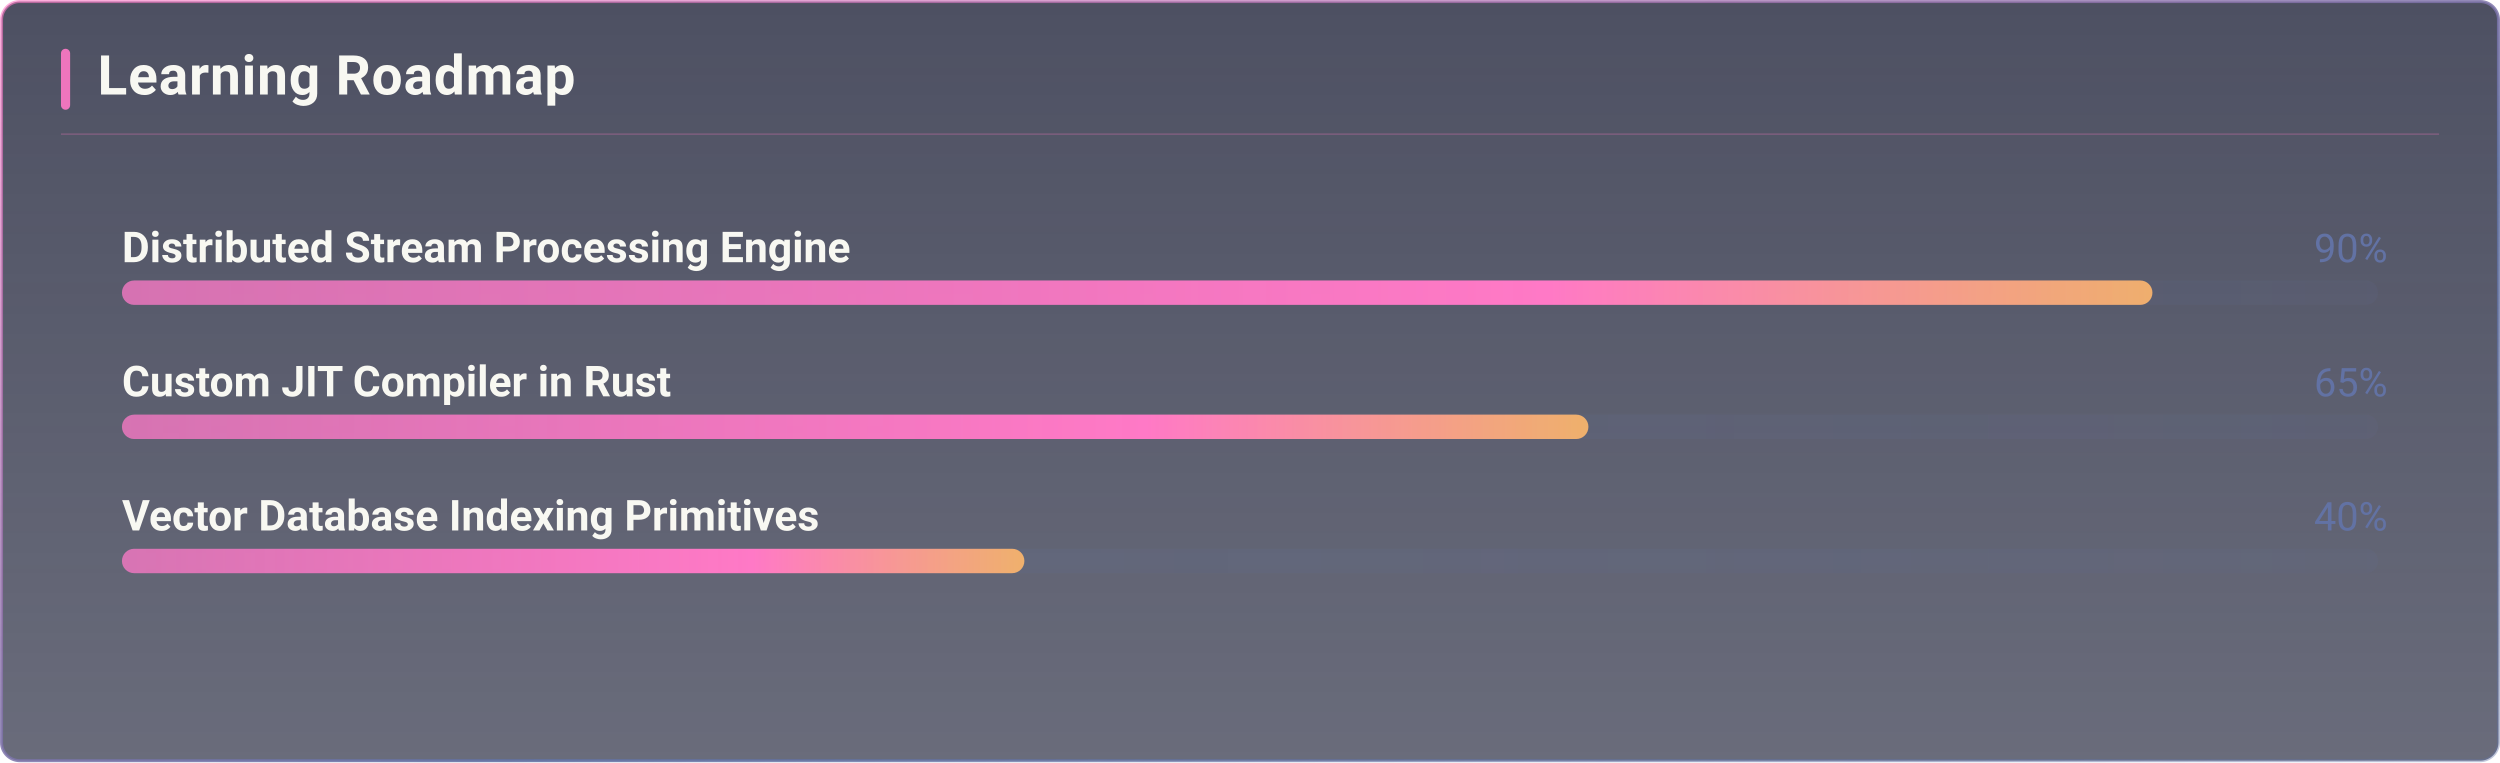
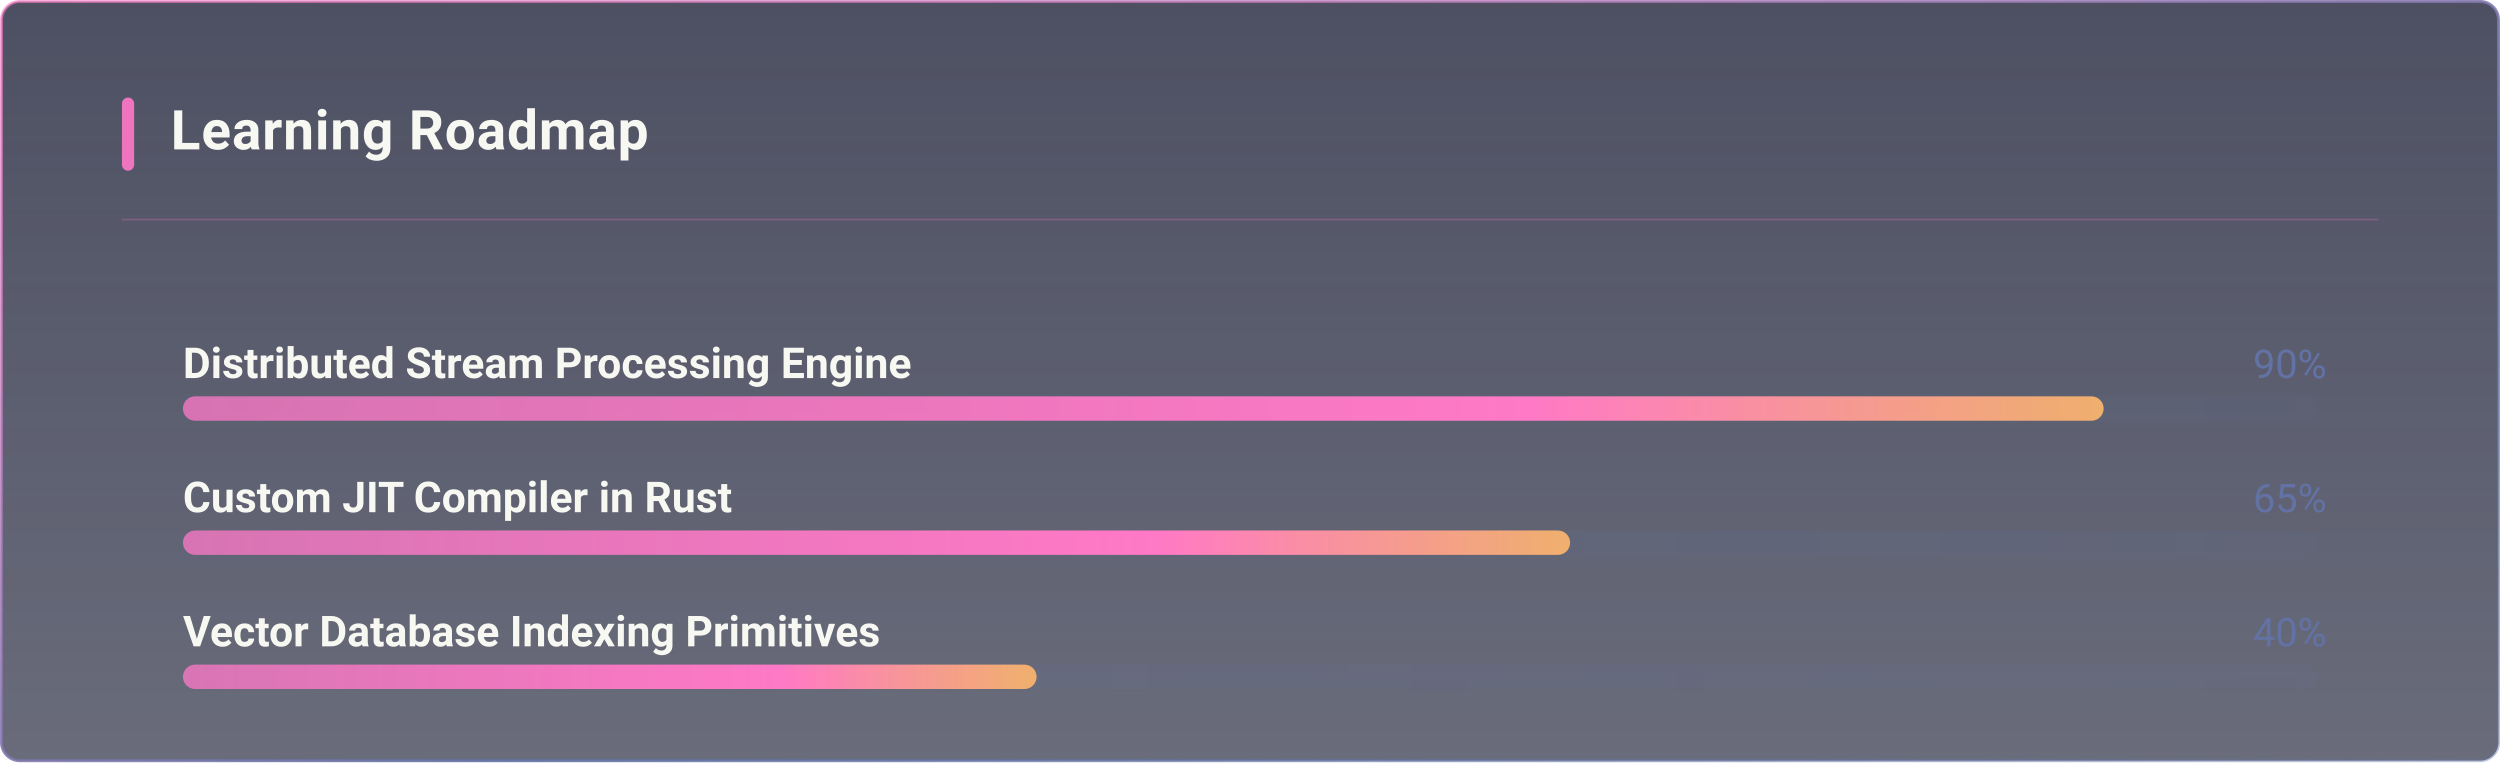
<svg xmlns="http://www.w3.org/2000/svg" width="820" height="250" viewBox="0 0 820 250" role="img">
  <defs>
    <linearGradient id="pf-progress-grad" x1="0%" y1="0%" x2="100%" y2="0%">
      <stop offset="0%" stop-color="#FF79C6" stop-opacity="0.75" />
      <stop offset="70%" stop-color="#FF79C6" />
      <stop offset="100%" stop-color="#FFB86C" stop-opacity="0.9" />
    </linearGradient>
    <linearGradient id="pf-card-border" x1="0%" y1="0%" x2="100%" y2="100%">
      <stop offset="0%" stop-color="#FF79C6" stop-opacity="0.6" />
      <stop offset="60%" stop-color="#6272A4" stop-opacity="0.9" />
      <stop offset="100%" stop-color="#6272A4" stop-opacity="0.4" />
    </linearGradient>
    <linearGradient id="pf-card-bg" x1="0%" y1="0%" x2="0%" y2="100%">
      <stop offset="0%" stop-color="#44475A" stop-opacity="0.95" />
      <stop offset="100%" stop-color="#44475A" stop-opacity="0.8" />
    </linearGradient>
    <linearGradient id="pf-card-gradient" x1="0%" y1="0%" x2="100%" y2="0%">
      <stop offset="0%" stop-color="#3b0918" />
      <stop offset="50%" stop-color="#1e1333" />
      <stop offset="100%" stop-color="#091629" />
    </linearGradient>
    <linearGradient id="pf-track-bg" x1="0%" y1="0%" x2="100%" y2="0%">
      <stop offset="0%" stop-color="#6272A4" stop-opacity="0.15" />
      <stop offset="100%" stop-color="#6272A4" stop-opacity="0.08" />
    </linearGradient>
    <linearGradient id="pf-badge-0" x1="0%" y1="0%" x2="100%" y2="100%">
      <stop offset="0%" stop-color="#3B82F6" stop-opacity="0.25" />
      <stop offset="100%" stop-color="#3B82F6" stop-opacity="0.1" />
    </linearGradient>
    <linearGradient id="pf-badge-1" x1="0%" y1="0%" x2="100%" y2="100%">
      <stop offset="0%" stop-color="#10B981" stop-opacity="0.25" />
      <stop offset="100%" stop-color="#10B981" stop-opacity="0.1" />
    </linearGradient>
    <linearGradient id="pf-badge-2" x1="0%" y1="0%" x2="100%" y2="100%">
      <stop offset="0%" stop-color="#8B5CF6" stop-opacity="0.25" />
      <stop offset="100%" stop-color="#8B5CF6" stop-opacity="0.1" />
    </linearGradient>
    <linearGradient id="pf-badge-3" x1="0%" y1="0%" x2="100%" y2="100%">
      <stop offset="0%" stop-color="#F59E0B" stop-opacity="0.25" />
      <stop offset="100%" stop-color="#F59E0B" stop-opacity="0.1" />
    </linearGradient>
    <linearGradient id="pf-badge-4" x1="0%" y1="0%" x2="100%" y2="100%">
      <stop offset="0%" stop-color="#EF4444" stop-opacity="0.25" />
      <stop offset="100%" stop-color="#EF4444" stop-opacity="0.1" />
    </linearGradient>
    <linearGradient id="pf-badge-5" x1="0%" y1="0%" x2="100%" y2="100%">
      <stop offset="0%" stop-color="#06B6D4" stop-opacity="0.25" />
      <stop offset="100%" stop-color="#06B6D4" stop-opacity="0.1" />
    </linearGradient>
    <linearGradient id="pf-badge-6" x1="0%" y1="0%" x2="100%" y2="100%">
      <stop offset="0%" stop-color="#EC4899" stop-opacity="0.25" />
      <stop offset="100%" stop-color="#EC4899" stop-opacity="0.1" />
    </linearGradient>
    <linearGradient id="pf-badge-7" x1="0%" y1="0%" x2="100%" y2="100%">
      <stop offset="0%" stop-color="#84CC16" stop-opacity="0.25" />
      <stop offset="100%" stop-color="#84CC16" stop-opacity="0.1" />
    </linearGradient>
  </defs>
  <svg x="0" y="0" width="820" height="250" viewBox="0 0 820 250" fill="none" role="group">
    <rect x="0.5" y="0.5" width="819" height="249" fill="url(#pf-card-bg)" stroke="url(#pf-card-border)" stroke-width="1" rx="6" />
-     <rect x="20" y="16" width="3" height="20" rx="1.5" fill="#FF79C6" opacity="0.9" />
-     <text x="32" y="31" font-family="system-ui, -apple-system, BlinkMacSystemFont, 'Segoe UI', Roboto, Helvetica, Arial, sans-serif" font-size="18" font-weight="700" fill="#F8F8F2" letter-spacing="0.3">Learning Roadmap</text>
-     <line x1="20" y1="44" x2="800" y2="44" stroke="#FF79C6" stroke-width="0.5" stroke-opacity="0.25" />
-     <text x="40" y="86" font-family="system-ui, -apple-system, BlinkMacSystemFont, 'Segoe UI', Roboto, Helvetica, Arial, sans-serif" font-size="14" font-weight="600" fill="#F8F8F2">Distributed Stream Processing Engine</text>
-     <text x="759" y="86" font-family="system-ui, -apple-system, BlinkMacSystemFont, 'Segoe UI', Roboto, Helvetica, Arial, sans-serif" font-size="13" font-weight="normal" fill="#6272A4">90%</text>
+     <rect x="40" y="32" width="4" height="24" rx="2" fill="#FF79C6" opacity="0.9" />
+     <text x="56" y="49" font-family="system-ui, -apple-system, BlinkMacSystemFont, 'Segoe UI', Roboto, Helvetica, Arial, sans-serif" font-size="18" font-weight="700" fill="#F8F8F2" letter-spacing="0.3">Learning Roadmap</text>
+     <line x1="40" y1="72" x2="780" y2="72" stroke="#FF79C6" stroke-width="0.5" stroke-opacity="0.25" />
+     <text x="60" y="124" font-family="system-ui, -apple-system, BlinkMacSystemFont, 'Segoe UI', Roboto, Helvetica, Arial, sans-serif" font-size="14" font-weight="600" fill="#F8F8F2">Distributed Stream Processing Engine</text>
+     <text x="739" y="124" font-family="system-ui, -apple-system, BlinkMacSystemFont, 'Segoe UI', Roboto, Helvetica, Arial, sans-serif" font-size="13" font-weight="normal" fill="#6272A4">90%</text>
    <g role="meter" aria-valuenow="90" aria-valuemin="0" aria-valuemax="100">
-       <rect x="40" y="92" width="740" height="8" fill="url(#pf-track-bg)" rx="4" />
-       <rect x="40" y="92" width="666.0" height="8" fill="url(#pf-progress-grad)" rx="4">
-         <animate attributeName="width" from="0" to="666.0" dur="1.32s" calcMode="spline" keySplines="0.25 0.1 0.25 1" fill="freeze" />
+       <rect x="60" y="130" width="700" height="8" fill="url(#pf-track-bg)" rx="4" />
+       <rect x="60" y="130" width="630.0" height="8" fill="url(#pf-progress-grad)" rx="4">
+         <animate attributeName="width" from="0" to="630.0" dur="1.32s" calcMode="spline" keySplines="0.25 0.1 0.25 1" fill="freeze" />
      </rect>
    </g>
-     <text x="40" y="130" font-family="system-ui, -apple-system, BlinkMacSystemFont, 'Segoe UI', Roboto, Helvetica, Arial, sans-serif" font-size="14" font-weight="600" fill="#F8F8F2">Custom JIT Compiler in Rust</text>
-     <text x="759" y="130" font-family="system-ui, -apple-system, BlinkMacSystemFont, 'Segoe UI', Roboto, Helvetica, Arial, sans-serif" font-size="13" font-weight="normal" fill="#6272A4">65%</text>
+     <text x="60" y="168" font-family="system-ui, -apple-system, BlinkMacSystemFont, 'Segoe UI', Roboto, Helvetica, Arial, sans-serif" font-size="14" font-weight="600" fill="#F8F8F2">Custom JIT Compiler in Rust</text>
+     <text x="739" y="168" font-family="system-ui, -apple-system, BlinkMacSystemFont, 'Segoe UI', Roboto, Helvetica, Arial, sans-serif" font-size="13" font-weight="normal" fill="#6272A4">65%</text>
    <g role="meter" aria-valuenow="65" aria-valuemin="0" aria-valuemax="100">
-       <rect x="40" y="136" width="740" height="8" fill="url(#pf-track-bg)" rx="4" />
-       <rect x="40" y="136" width="481.0" height="8" fill="url(#pf-progress-grad)" rx="4">
-         <animate attributeName="width" from="0" to="481.0" dur="1.12s" calcMode="spline" keySplines="0.25 0.1 0.25 1" fill="freeze" />
+       <rect x="60" y="174" width="700" height="8" fill="url(#pf-track-bg)" rx="4" />
+       <rect x="60" y="174" width="455.0" height="8" fill="url(#pf-progress-grad)" rx="4">
+         <animate attributeName="width" from="0" to="455.0" dur="1.12s" calcMode="spline" keySplines="0.25 0.1 0.25 1" fill="freeze" />
      </rect>
    </g>
-     <text x="40" y="174" font-family="system-ui, -apple-system, BlinkMacSystemFont, 'Segoe UI', Roboto, Helvetica, Arial, sans-serif" font-size="14" font-weight="600" fill="#F8F8F2">Vector Database Indexing Primitives</text>
-     <text x="759" y="174" font-family="system-ui, -apple-system, BlinkMacSystemFont, 'Segoe UI', Roboto, Helvetica, Arial, sans-serif" font-size="13" font-weight="normal" fill="#6272A4">40%</text>
+     <text x="60" y="212" font-family="system-ui, -apple-system, BlinkMacSystemFont, 'Segoe UI', Roboto, Helvetica, Arial, sans-serif" font-size="14" font-weight="600" fill="#F8F8F2">Vector Database Indexing Primitives</text>
+     <text x="739" y="212" font-family="system-ui, -apple-system, BlinkMacSystemFont, 'Segoe UI', Roboto, Helvetica, Arial, sans-serif" font-size="13" font-weight="normal" fill="#6272A4">40%</text>
    <g role="meter" aria-valuenow="40" aria-valuemin="0" aria-valuemax="100">
-       <rect x="40" y="180" width="740" height="8" fill="url(#pf-track-bg)" rx="4" />
-       <rect x="40" y="180" width="296.0" height="8" fill="url(#pf-progress-grad)" rx="4">
-         <animate attributeName="width" from="0" to="296.0" dur="0.92s" calcMode="spline" keySplines="0.25 0.1 0.25 1" fill="freeze" />
+       <rect x="60" y="218" width="700" height="8" fill="url(#pf-track-bg)" rx="4" />
+       <rect x="60" y="218" width="280.0" height="8" fill="url(#pf-progress-grad)" rx="4">
+         <animate attributeName="width" from="0" to="280.0" dur="0.92s" calcMode="spline" keySplines="0.25 0.1 0.25 1" fill="freeze" />
      </rect>
    </g>
  </svg>
</svg>
